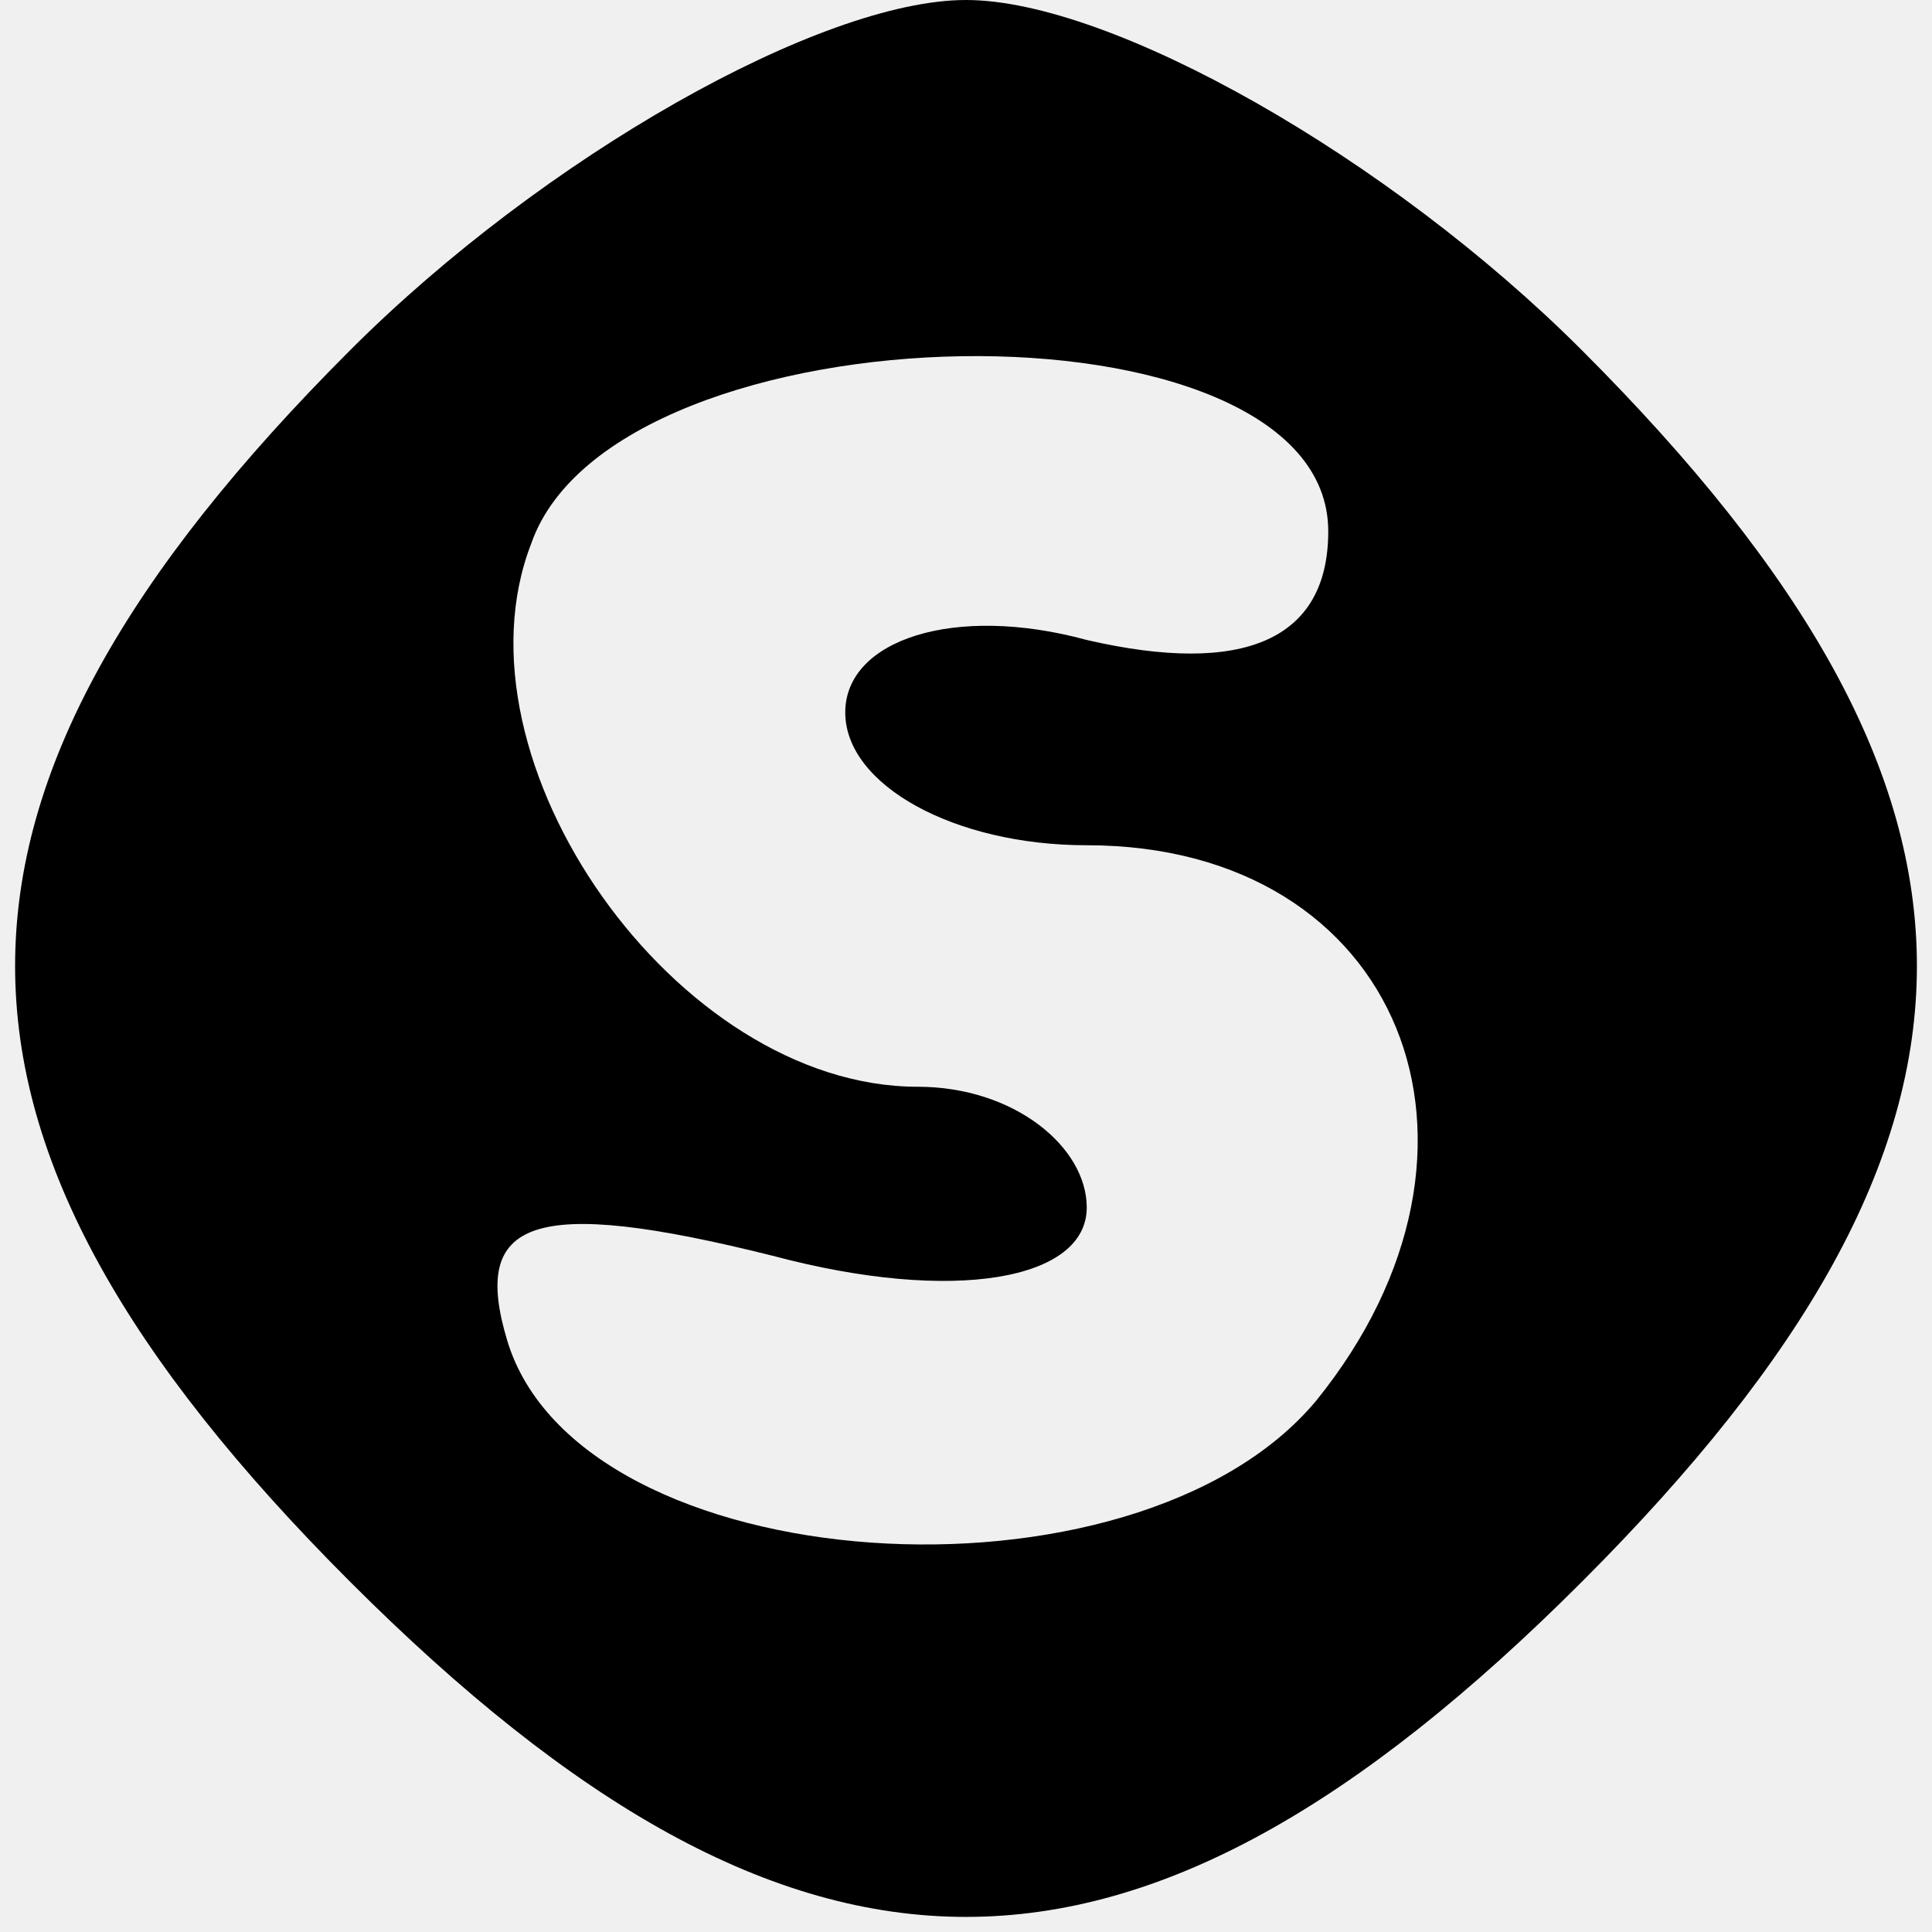
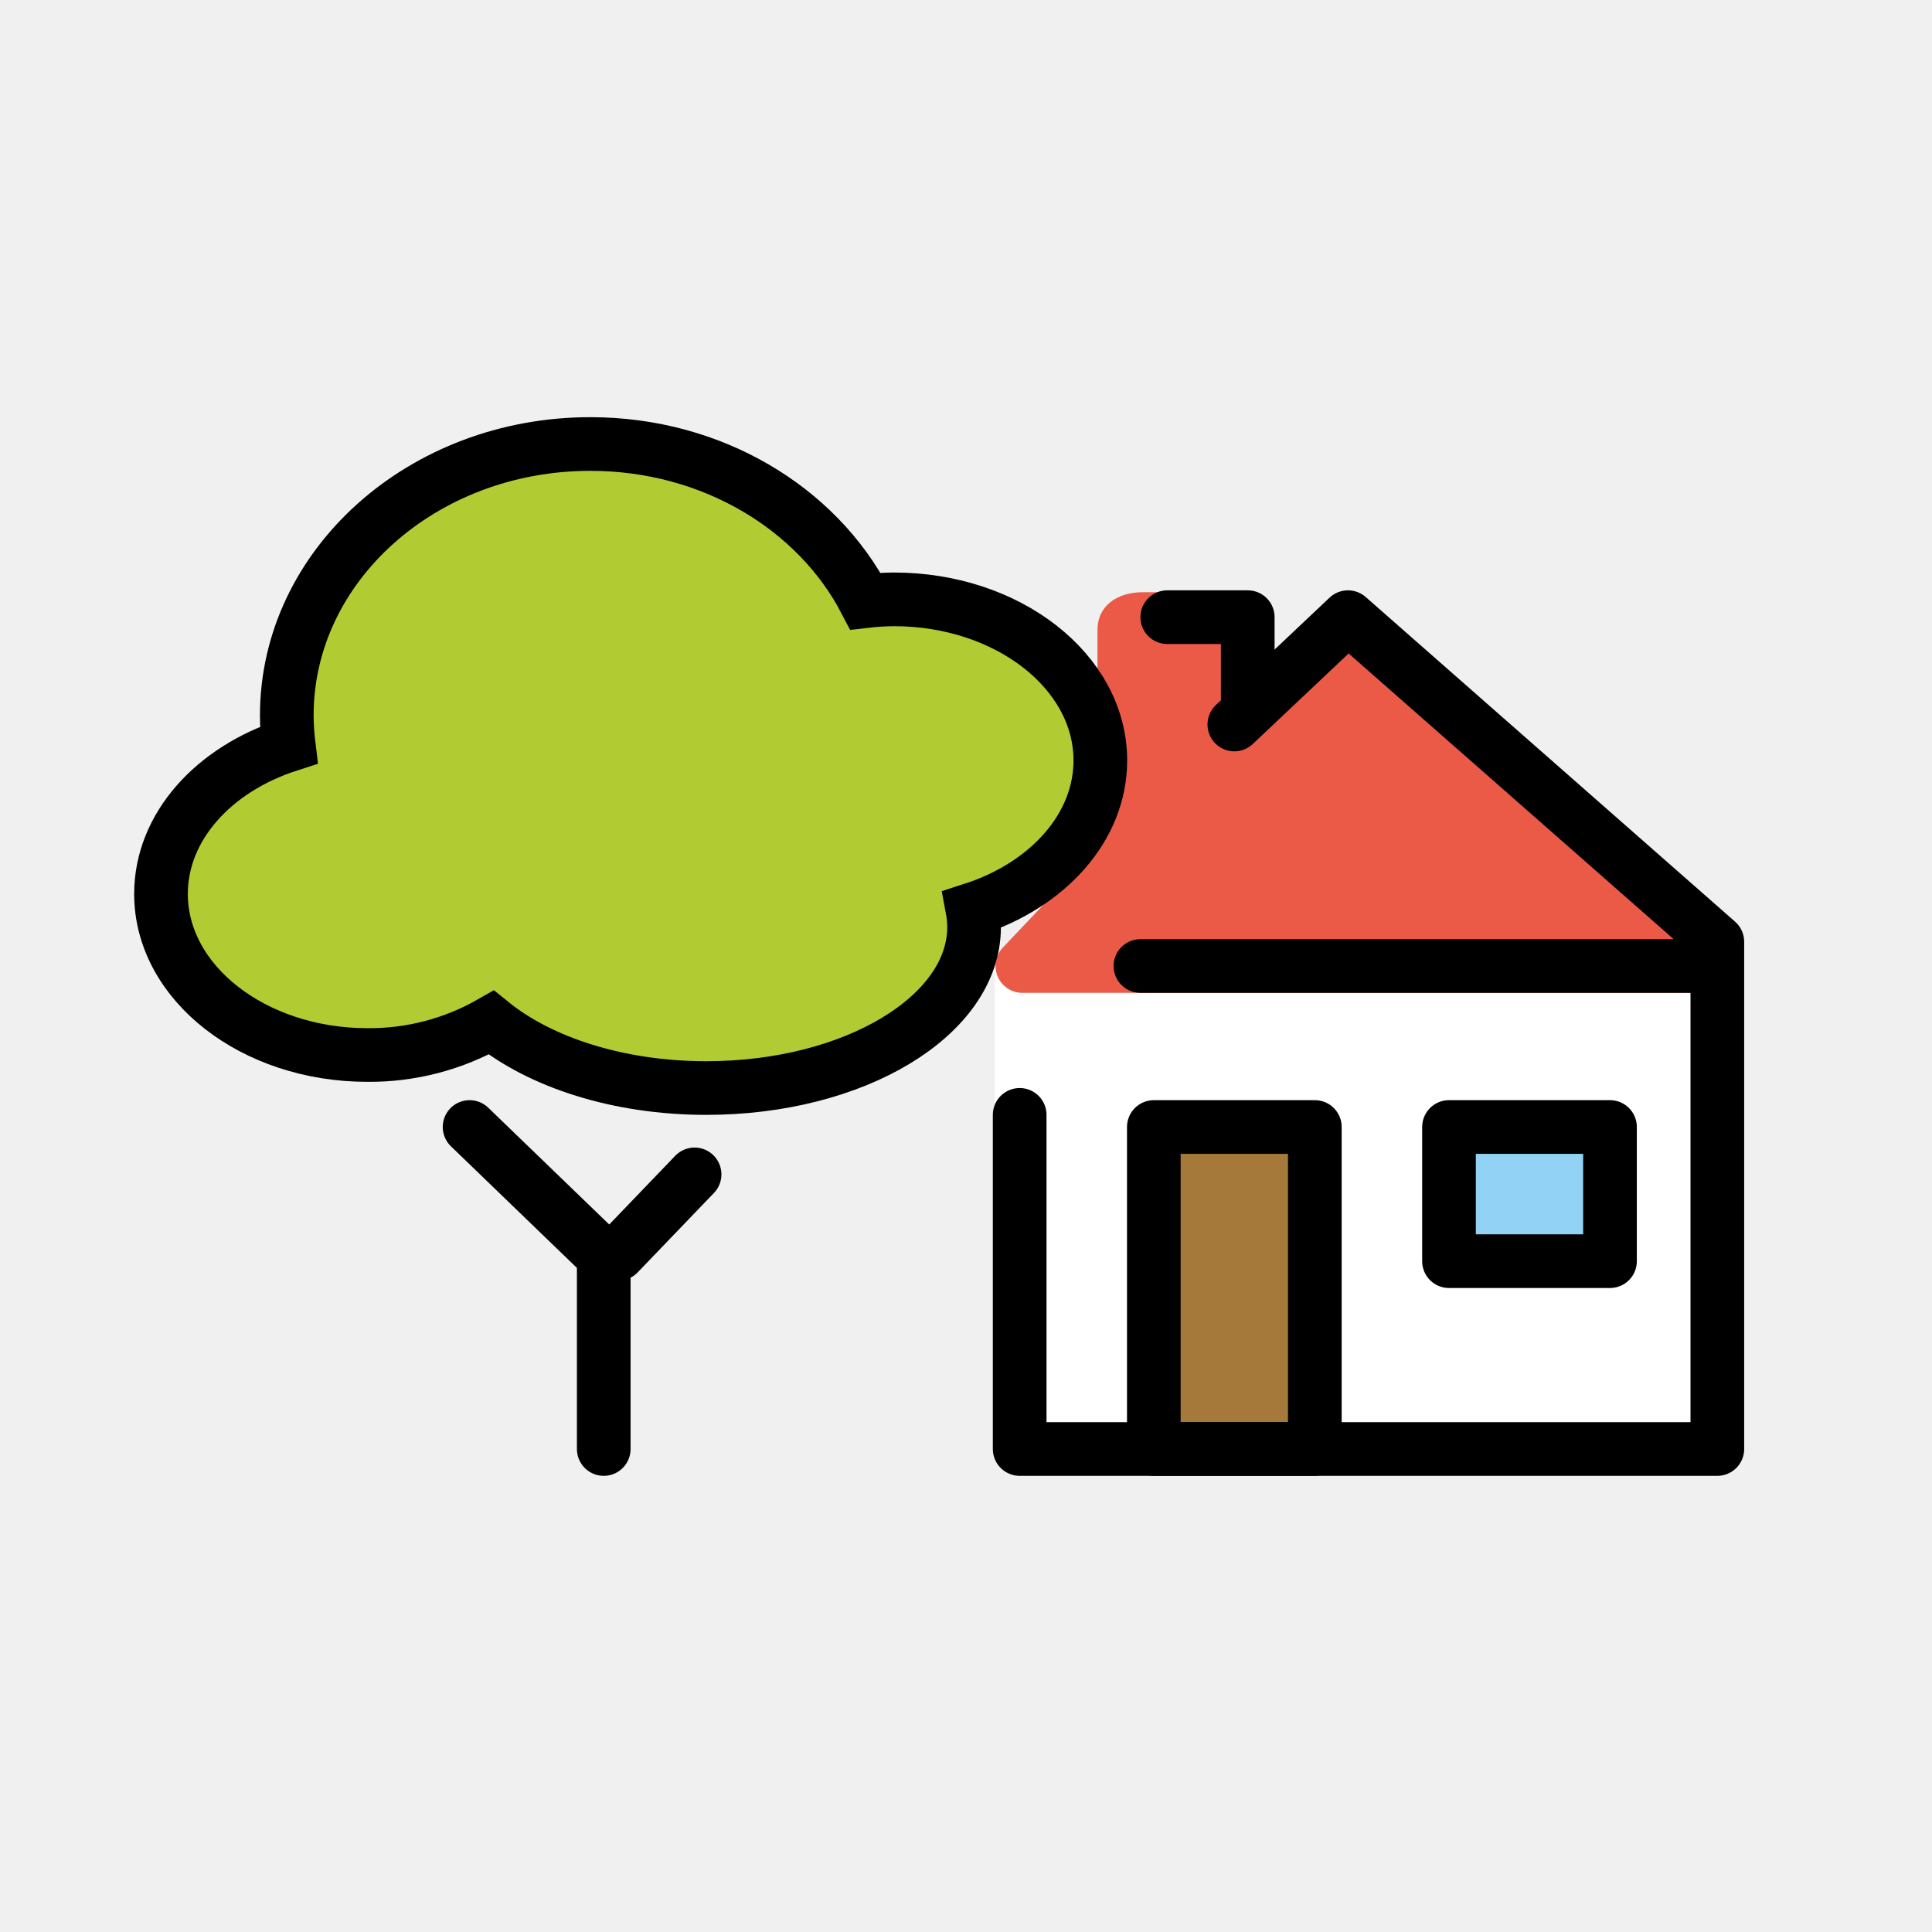
- <svg xmlns="http://www.w3.org/2000/svg" version="1.0" width="16pt" height="16pt" viewBox="0 0 16 16" preserveAspectRatio="xMidYMid meet">
-   <g transform="translate(0,16) scale(0.1,-0.1)" fill="#000000" stroke="none">
-     <path d="M29 131 c-37 -37 -37 -65 0 -102 37 -37 65 -37 102 0 37 37 37 65 0 102 -16 16 -39 29 -51 29 -12 0 -35 -13 -51 -29z m81 -15 c0 -9 -7 -12 -20 -9 -11 3 -20 0 -20 -6 0 -6 9 -11 20 -11 26 0 36 -25 19 -46 -15 -18 -61 -15 -67 5 -3 10 2 12 22 7 15 -4 26 -2 26 4 0 5 -6 10 -14 10 -20 0 -39 27 -32 45 7 20 66 21 66 1z" />
+ <svg xmlns="http://www.w3.org/2000/svg" id="emoji" viewBox="0 0 72 72" version="1.1">
+   <g id="color">
+     <rect x="37.075" y="36.053" width="26.884" height="18.114" fill="#FFFFFF" />
+     <polygon fill="#EA5A47" stroke="#EA5A47" stroke-linecap="round" stroke-linejoin="round" stroke-miterlimit="10" stroke-width="2" points="50.235,23.2 38.1,36 63.5,36" />
+     <path fill="#EA5A47" d="M47.3,26l-6.4,6.059v-8.573c0-0.931,0.755-1.416,1.686-1.416h3.028 c0.931,0,1.686,0.485,1.686,1.416C47.3,23.486,47.3,26,47.3,26z" />
+     <rect x="43" y="42" width="6" height="12" fill="#A57939" />
+     <rect x="54" y="42" width="6" height="5" fill="#92D3F5" />
+     <path fill="#B1CC33" d="M41.006,28.339c0-3.312-3.445-6.003-7.694-6.003c-0.355,0.003-0.71,0.025-1.062,0.066 c-1.8-3.455-5.707-5.855-10.25-5.855c-6.248,0-11.312,4.529-11.312,10.114c0.001,0.369,0.025,0.738,0.07,1.104 C7.966,28.666,6,30.81,6,33.314c0,3.312,3.445,6.003,7.694,6.003c1.615,0.014,3.206-0.402,4.614-1.207 c1.818,1.477,4.726,2.438,8.015,2.438c5.511,0,9.978-2.688,9.978-6.003c-0.001-0.219-0.021-0.438-0.061-0.653 C39.036,32.99,41.006,30.845,41.006,28.339z" />
+   </g>
+   <g id="hair" />
+   <g id="skin" />
+   <g id="skin-shadow" />
+   <g id="line">
+     <polyline fill="none" stroke="#000000" stroke-linecap="round" stroke-linejoin="round" stroke-miterlimit="10" stroke-width="2" points="46,27 50.235,23 64,35.098 64,54 38,54 38,41.548" />
+     <rect x="43" y="42" width="6" height="12" fill="none" stroke="#000000" stroke-linecap="round" stroke-linejoin="round" stroke-miterlimit="10" stroke-width="2" />
+     <rect x="54" y="42" width="6" height="5" fill="none" stroke="#000000" stroke-linecap="round" stroke-linejoin="round" stroke-miterlimit="10" stroke-width="2" />
+     <polyline fill="none" stroke="#000000" stroke-linecap="round" stroke-linejoin="round" stroke-miterlimit="10" stroke-width="2" points="43.5,23 46.5,23 46.5,26" />
+     <path fill="none" stroke="#000000" stroke-miterlimit="10" stroke-width="2" d="M31.245,39.34" />
+     <polyline fill="none" stroke="#000000" stroke-linecap="round" stroke-linejoin="round" stroke-width="2" points="22.5,54 22.5,46.827 17.5,42" />
+     <line x1="23.041" x2="25.885" y1="46.727" y2="43.766" fill="none" stroke="#000000" stroke-linecap="round" stroke-linejoin="round" stroke-width="2" />
+     <path fill="none" stroke="#000000" stroke-linecap="round" stroke-miterlimit="10" stroke-width="2" d="M41.006,28.339 c0-3.312-3.445-6.003-7.694-6.003c-0.355,0.003-0.71,0.025-1.062,0.066c-1.8-3.455-5.707-5.855-10.25-5.855 c-6.248,0-11.312,4.529-11.312,10.114c0.001,0.369,0.025,0.738,0.07,1.104C7.966,28.666,6,30.81,6,33.314 c0,3.312,3.445,6.003,7.694,6.003c1.615,0.014,3.206-0.402,4.614-1.207c1.818,1.477,4.726,2.438,8.015,2.438 c5.511,0,9.978-2.688,9.978-6.003c-0.001-0.219-0.021-0.438-0.061-0.653 C39.036,32.99,41.006,30.845,41.006,28.339z" />
+     <line x1="63.5" x2="42.5" y1="36" y2="36" fill="none" stroke="#000000" stroke-linecap="round" stroke-linejoin="round" stroke-miterlimit="10" stroke-width="2" />
  </g>
</svg>
